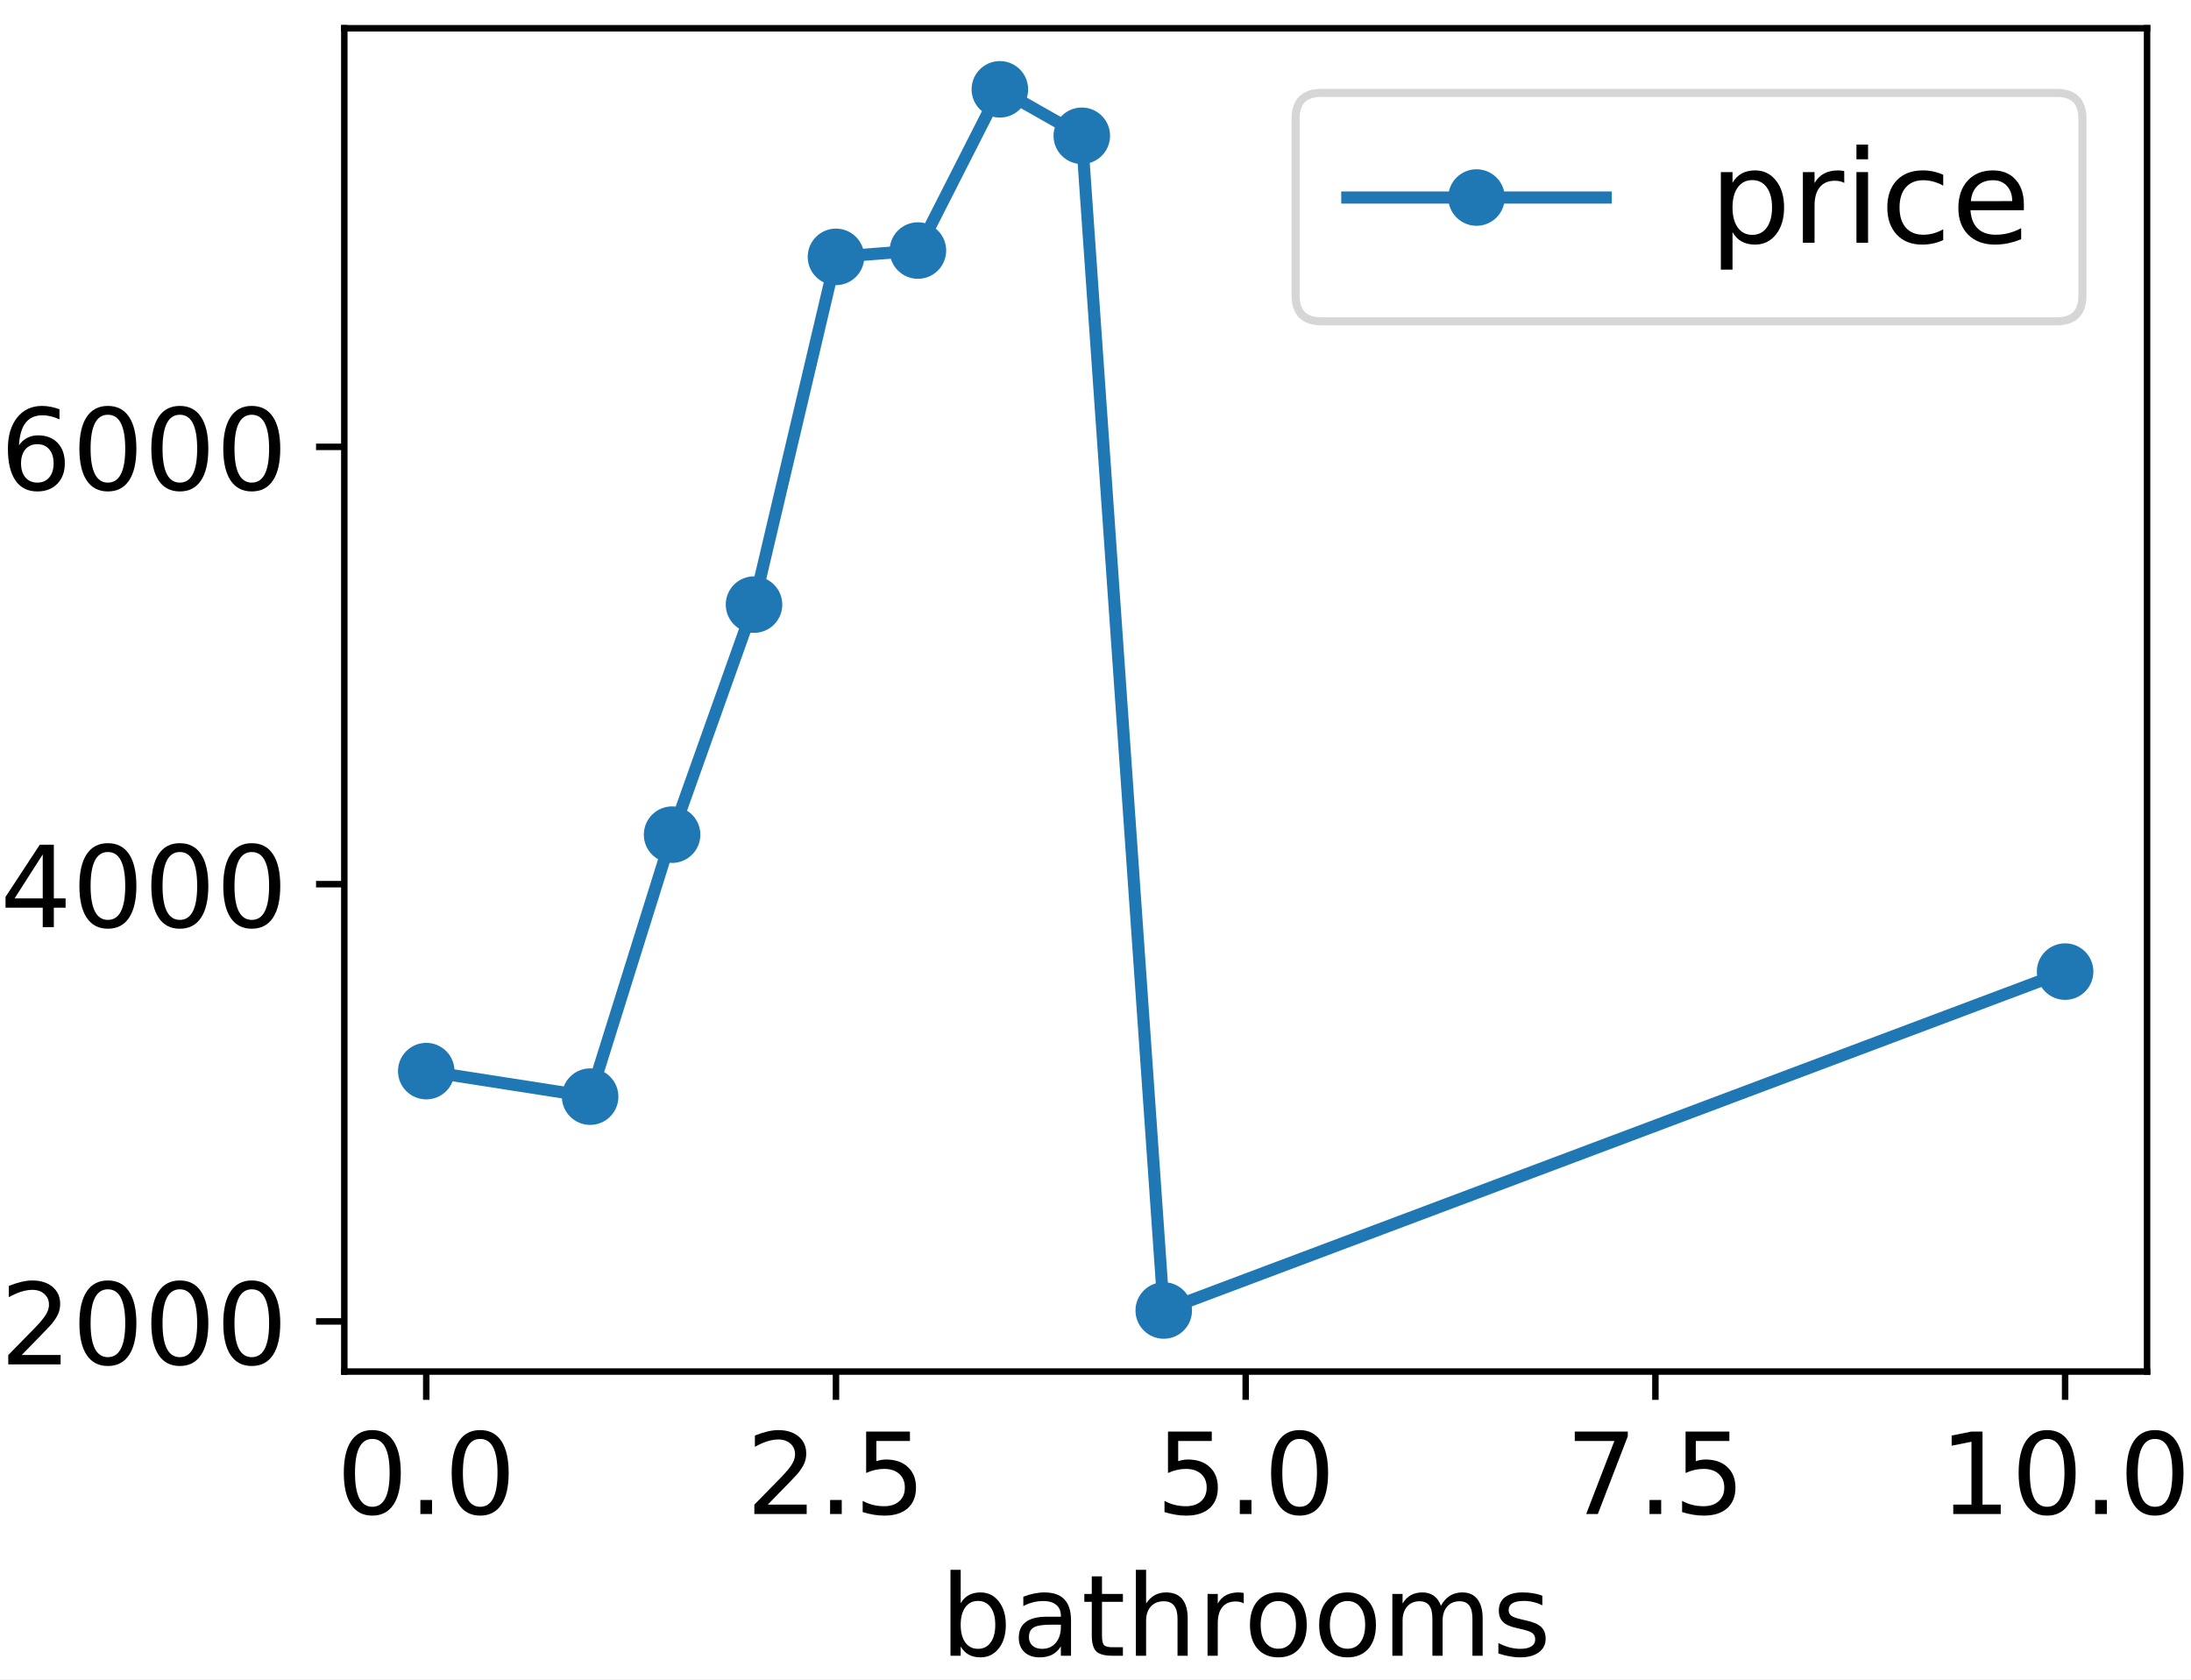
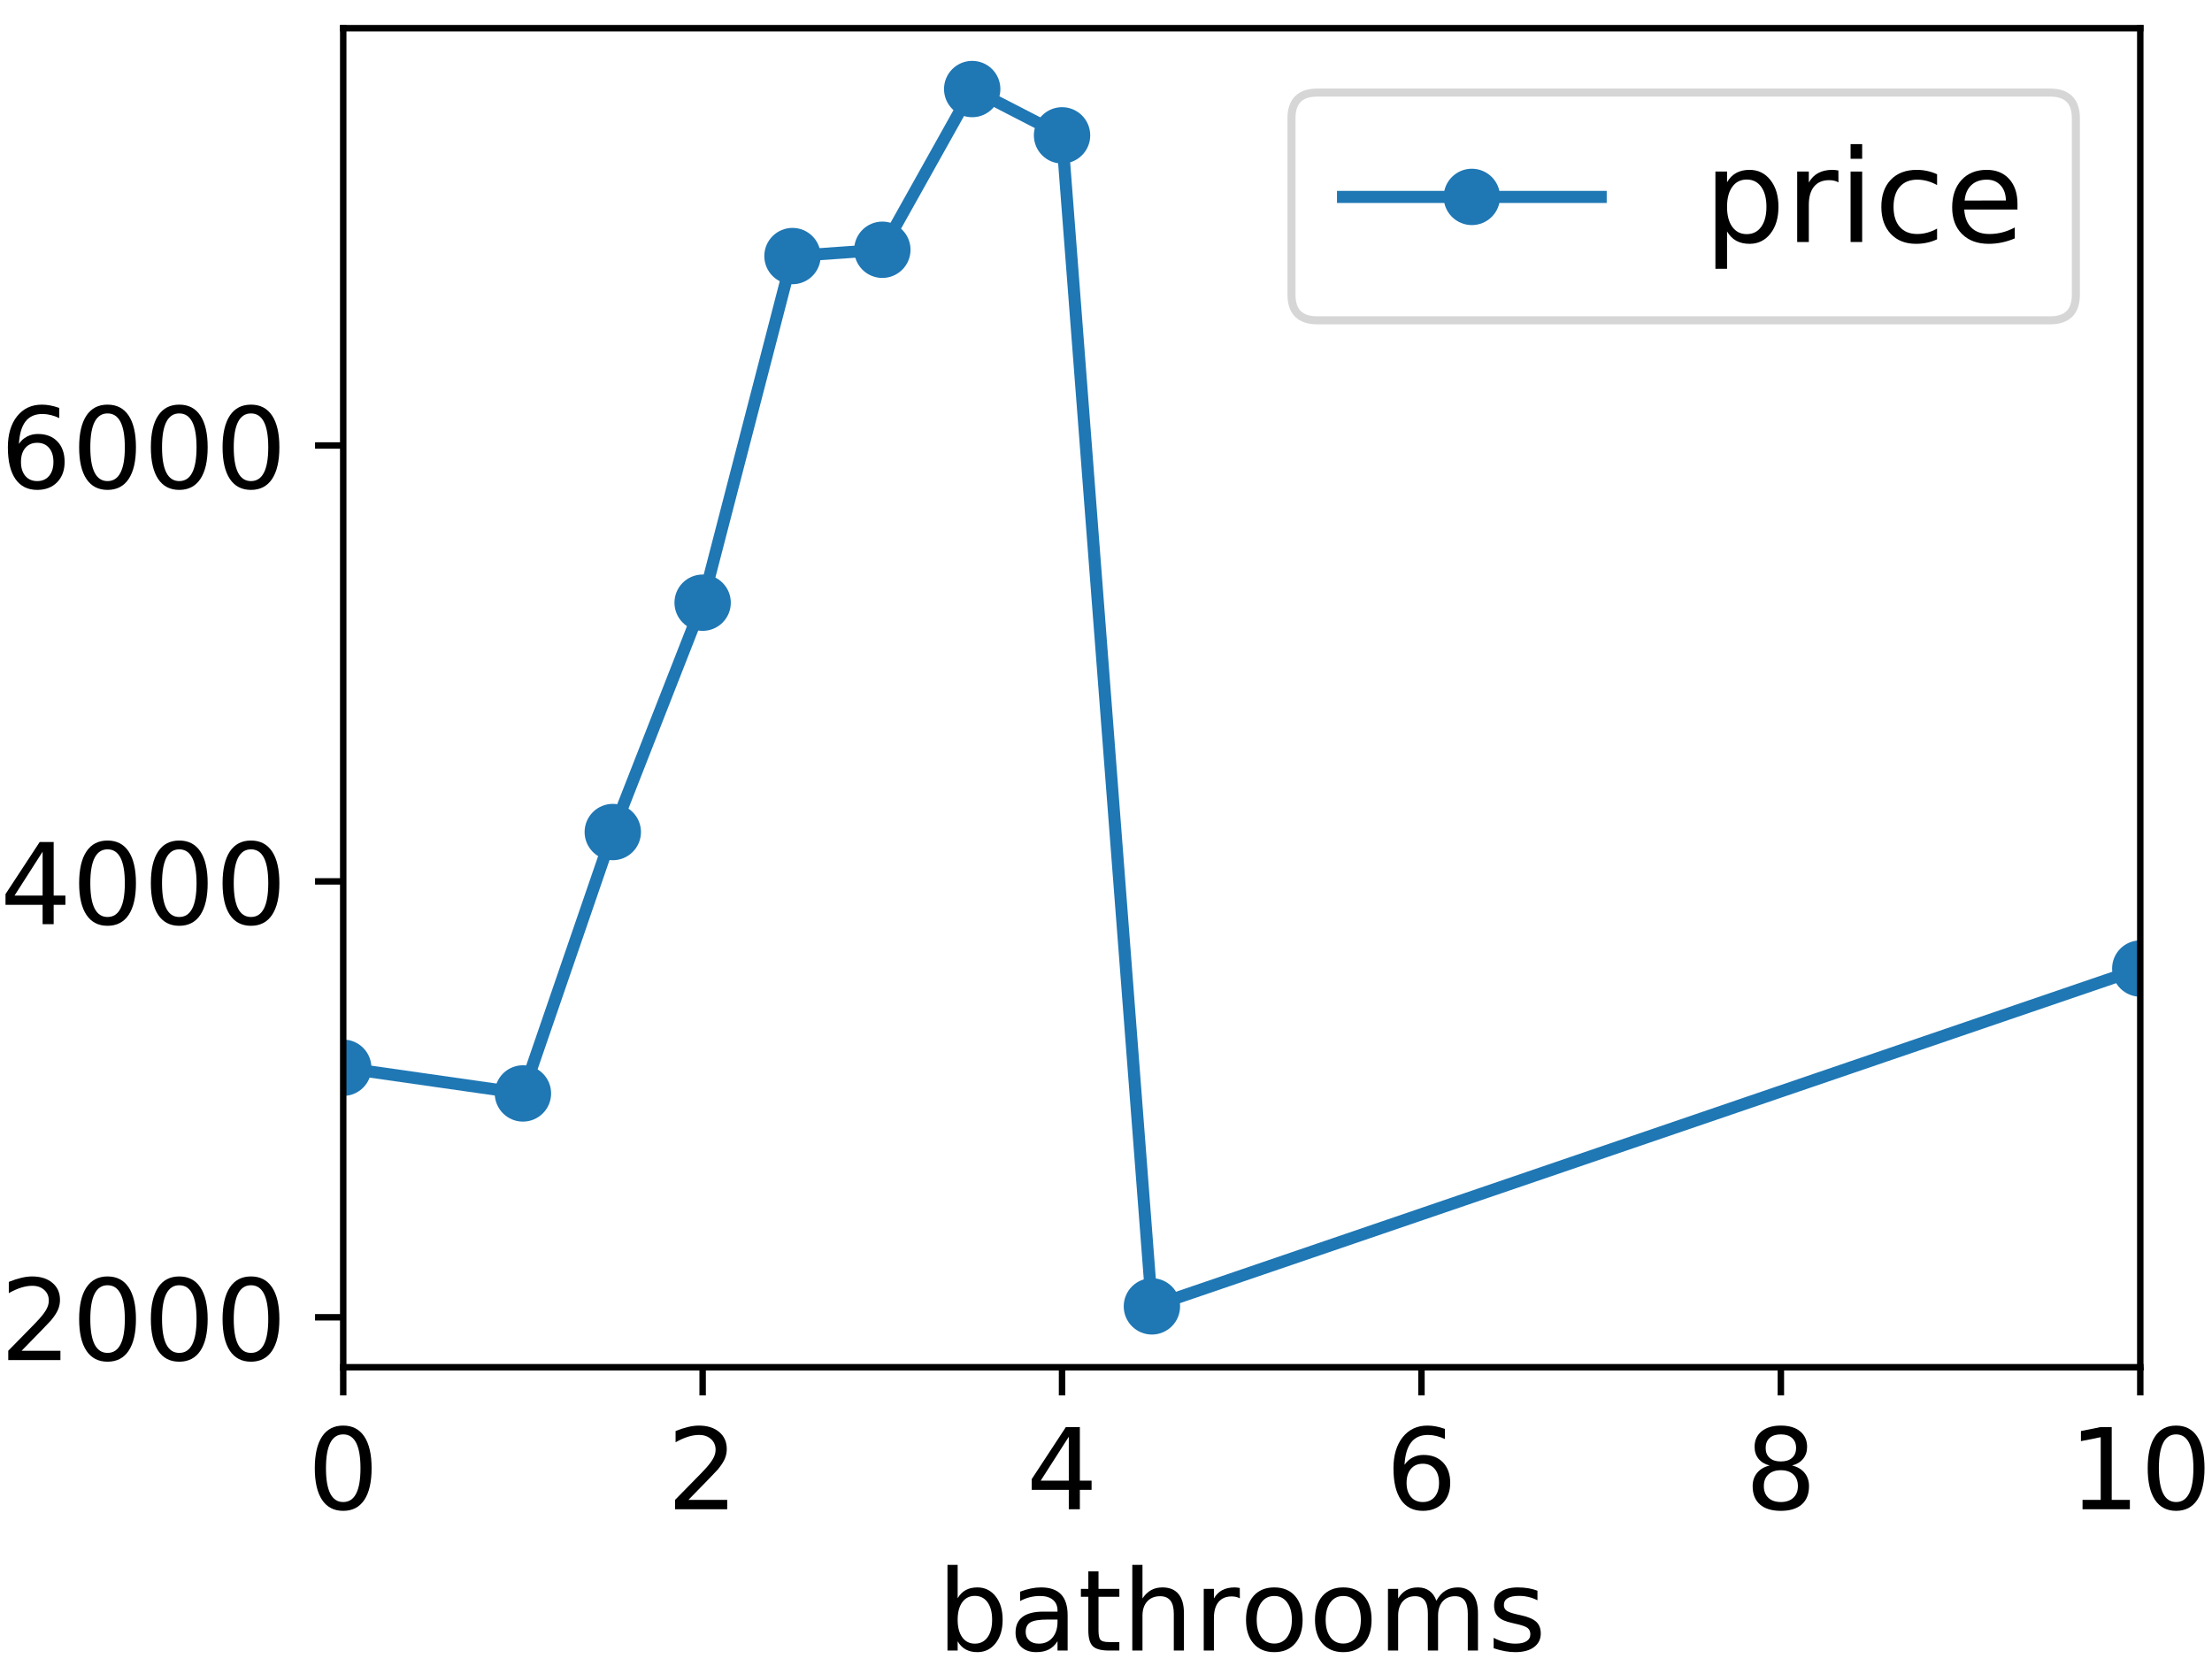
- <svg xmlns="http://www.w3.org/2000/svg" xmlns:xlink="http://www.w3.org/1999/xlink" height="207.919pt" version="1.1" viewBox="0 0 271.27 207.919" width="271.27pt">
+ <svg xmlns="http://www.w3.org/2000/svg" xmlns:xlink="http://www.w3.org/1999/xlink" height="207.919pt" version="1.1" viewBox="0 0 274.738 207.919" width="274.738pt">
  <defs>
    <style type="text/css">
*{stroke-linecap:butt;stroke-linejoin:round;}
  </style>
  </defs>
  <g id="figure_1">
    <g id="patch_1">
-       <path d="M 0 207.919  L 271.27 207.919  L 271.27 -0  L 0 -0  z " style="fill:#ffffff;" />
+       <path d="M 0 207.919  L 274.738 207.919  L 274.738 -0  L 0 -0  z " style="fill:#ffffff;" />
    </g>
    <g id="axes_1">
      <g id="patch_2">
        <path d="M 42.63 169.82  L 265.83 169.82  L 265.83 3.5  L 42.63 3.5  z " style="fill:#ffffff;" />
      </g>
      <g id="matplotlib.axis_1">
        <g id="xtick_1">
          <g id="line2d_1">
            <defs>
-               <path d="M 0 0  L 0 3.5  " id="mae1bd91d6c" style="stroke:#000000;stroke-width:0.8;" />
-             </defs>
-             <g>
-               <use style="stroke:#000000;stroke-width:0.8;" x="52.775" xlink:href="#mae1bd91d6c" y="169.82" />
+               <path d="M 0 0  L 0 3.5  " id="m512939029c" style="stroke:#000000;stroke-width:0.8;" />
+             </defs>
+             <g>
+               <use style="stroke:#000000;stroke-width:0.8;" x="42.63" xlink:href="#m512939029c" y="169.82" />
            </g>
          </g>
          <g id="text_1">
            <defs>
-               <path d="M 31.781 66.406  Q 24.172 66.406 20.328 58.906  Q 16.5 51.422 16.5 36.375  Q 16.5 21.391 20.328 13.891  Q 24.172 6.391 31.781 6.391  Q 39.453 6.391 43.281 13.891  Q 47.125 21.391 47.125 36.375  Q 47.125 51.422 43.281 58.906  Q 39.453 66.406 31.781 66.406  z M 31.781 74.219  Q 44.047 74.219 50.516 64.516  Q 56.984 54.828 56.984 36.375  Q 56.984 17.969 50.516 8.266  Q 44.047 -1.422 31.781 -1.422  Q 19.531 -1.422 13.062 8.266  Q 6.594 17.969 6.594 36.375  Q 6.594 54.828 13.062 64.516  Q 19.531 74.219 31.781 74.219  z " id="DejaVuSans-30" />
-               <path d="M 10.688 12.406  L 21 12.406  L 21 0  L 10.688 0  z " id="DejaVuSans-2e" />
-             </defs>
-             <g transform="translate(41.64327 187.4578)scale(0.14 -0.14)">
-               <use xlink:href="#DejaVuSans-30" />
-               <use x="63.623" xlink:href="#DejaVuSans-2e" />
-               <use x="95.41" xlink:href="#DejaVuSans-30" />
+               <path d="M 31.781 66.406  Q 24.172 66.406 20.328 58.906  Q 16.5 51.422 16.5 36.375  Q 16.5 21.391 20.328 13.891  Q 24.172 6.391 31.781 6.391  Q 39.453 6.391 43.281 13.891  Q 47.125 21.391 47.125 36.375  Q 47.125 51.422 43.281 58.906  Q 39.453 66.406 31.781 66.406  z M 31.781 74.219  Q 44.047 74.219 50.516 64.516  Q 56.984 54.828 56.984 36.375  Q 56.984 17.969 50.516 8.266  Q 44.047 -1.422 31.781 -1.422  Q 19.531 -1.422 13.062 8.266  Q 6.594 17.969 6.594 36.375  Q 6.594 54.828 13.062 64.516  Q 19.531 74.219 31.781 74.219  z " id="DejaVuSans-48" />
+             </defs>
+             <g transform="translate(38.17625 187.4578)scale(0.14 -0.14)">
+               <use xlink:href="#DejaVuSans-48" />
            </g>
          </g>
        </g>
        <g id="xtick_2">
          <g id="line2d_2">
            <g>
-               <use style="stroke:#000000;stroke-width:0.8;" x="103.503" xlink:href="#mae1bd91d6c" y="169.82" />
+               <use style="stroke:#000000;stroke-width:0.8;" x="87.27" xlink:href="#m512939029c" y="169.82" />
            </g>
          </g>
          <g id="text_2">
            <defs>
-               <path d="M 19.188 8.297  L 53.609 8.297  L 53.609 0  L 7.328 0  L 7.328 8.297  Q 12.938 14.109 22.625 23.891  Q 32.328 33.688 34.812 36.531  Q 39.547 41.844 41.422 45.531  Q 43.312 49.219 43.312 52.781  Q 43.312 58.594 39.234 62.25  Q 35.156 65.922 28.609 65.922  Q 23.969 65.922 18.812 64.312  Q 13.672 62.703 7.812 59.422  L 7.812 69.391  Q 13.766 71.781 18.938 73  Q 24.125 74.219 28.422 74.219  Q 39.75 74.219 46.484 68.547  Q 53.219 62.891 53.219 53.422  Q 53.219 48.922 51.531 44.891  Q 49.859 40.875 45.406 35.406  Q 44.188 33.984 37.641 27.219  Q 31.109 20.453 19.188 8.297  z " id="DejaVuSans-32" />
-               <path d="M 10.797 72.906  L 49.516 72.906  L 49.516 64.594  L 19.828 64.594  L 19.828 46.734  Q 21.969 47.469 24.109 47.828  Q 26.266 48.188 28.422 48.188  Q 40.625 48.188 47.75 41.5  Q 54.891 34.812 54.891 23.391  Q 54.891 11.625 47.562 5.094  Q 40.234 -1.422 26.906 -1.422  Q 22.312 -1.422 17.547 -0.641  Q 12.797 0.141 7.719 1.703  L 7.719 11.625  Q 12.109 9.234 16.797 8.062  Q 21.484 6.891 26.703 6.891  Q 35.156 6.891 40.078 11.328  Q 45.016 15.766 45.016 23.391  Q 45.016 31 40.078 35.438  Q 35.156 39.891 26.703 39.891  Q 22.75 39.891 18.812 39.016  Q 14.891 38.141 10.797 36.281  z " id="DejaVuSans-35" />
-             </defs>
-             <g transform="translate(92.37054 187.4578)scale(0.14 -0.14)">
-               <use xlink:href="#DejaVuSans-32" />
-               <use x="63.623" xlink:href="#DejaVuSans-2e" />
-               <use x="95.41" xlink:href="#DejaVuSans-35" />
+               <path d="M 19.188 8.297  L 53.609 8.297  L 53.609 0  L 7.328 0  L 7.328 8.297  Q 12.938 14.109 22.625 23.891  Q 32.328 33.688 34.812 36.531  Q 39.547 41.844 41.422 45.531  Q 43.312 49.219 43.312 52.781  Q 43.312 58.594 39.234 62.25  Q 35.156 65.922 28.609 65.922  Q 23.969 65.922 18.812 64.312  Q 13.672 62.703 7.812 59.422  L 7.812 69.391  Q 13.766 71.781 18.938 73  Q 24.125 74.219 28.422 74.219  Q 39.75 74.219 46.484 68.547  Q 53.219 62.891 53.219 53.422  Q 53.219 48.922 51.531 44.891  Q 49.859 40.875 45.406 35.406  Q 44.188 33.984 37.641 27.219  Q 31.109 20.453 19.188 8.297  z " id="DejaVuSans-50" />
+             </defs>
+             <g transform="translate(82.81625 187.4578)scale(0.14 -0.14)">
+               <use xlink:href="#DejaVuSans-50" />
            </g>
          </g>
        </g>
        <g id="xtick_3">
          <g id="line2d_3">
            <g>
-               <use style="stroke:#000000;stroke-width:0.8;" x="154.23" xlink:href="#mae1bd91d6c" y="169.82" />
+               <use style="stroke:#000000;stroke-width:0.8;" x="131.91" xlink:href="#m512939029c" y="169.82" />
            </g>
          </g>
          <g id="text_3">
-             <g transform="translate(143.0978 187.4578)scale(0.14 -0.14)">
-               <use xlink:href="#DejaVuSans-35" />
-               <use x="63.623" xlink:href="#DejaVuSans-2e" />
-               <use x="95.41" xlink:href="#DejaVuSans-30" />
+             <defs>
+               <path d="M 37.797 64.312  L 12.891 25.391  L 37.797 25.391  z M 35.203 72.906  L 47.609 72.906  L 47.609 25.391  L 58.016 25.391  L 58.016 17.188  L 47.609 17.188  L 47.609 0  L 37.797 0  L 37.797 17.188  L 4.891 17.188  L 4.891 26.703  z " id="DejaVuSans-52" />
+             </defs>
+             <g transform="translate(127.4562 187.4578)scale(0.14 -0.14)">
+               <use xlink:href="#DejaVuSans-52" />
            </g>
          </g>
        </g>
        <g id="xtick_4">
          <g id="line2d_4">
            <g>
-               <use style="stroke:#000000;stroke-width:0.8;" x="204.957" xlink:href="#mae1bd91d6c" y="169.82" />
+               <use style="stroke:#000000;stroke-width:0.8;" x="176.55" xlink:href="#m512939029c" y="169.82" />
            </g>
          </g>
          <g id="text_4">
            <defs>
-               <path d="M 8.203 72.906  L 55.078 72.906  L 55.078 68.703  L 28.609 0  L 18.312 0  L 43.219 64.594  L 8.203 64.594  z " id="DejaVuSans-37" />
-             </defs>
-             <g transform="translate(193.8251 187.4578)scale(0.14 -0.14)">
-               <use xlink:href="#DejaVuSans-37" />
-               <use x="63.623" xlink:href="#DejaVuSans-2e" />
-               <use x="95.41" xlink:href="#DejaVuSans-35" />
+               <path d="M 33.016 40.375  Q 26.375 40.375 22.484 35.828  Q 18.609 31.297 18.609 23.391  Q 18.609 15.531 22.484 10.953  Q 26.375 6.391 33.016 6.391  Q 39.656 6.391 43.531 10.953  Q 47.406 15.531 47.406 23.391  Q 47.406 31.297 43.531 35.828  Q 39.656 40.375 33.016 40.375  z M 52.594 71.297  L 52.594 62.312  Q 48.875 64.062 45.094 64.984  Q 41.312 65.922 37.594 65.922  Q 27.828 65.922 22.672 59.328  Q 17.531 52.734 16.797 39.406  Q 19.672 43.656 24.016 45.922  Q 28.375 48.188 33.594 48.188  Q 44.578 48.188 50.953 41.516  Q 57.328 34.859 57.328 23.391  Q 57.328 12.156 50.688 5.359  Q 44.047 -1.422 33.016 -1.422  Q 20.359 -1.422 13.672 8.266  Q 6.984 17.969 6.984 36.375  Q 6.984 53.656 15.188 63.938  Q 23.391 74.219 37.203 74.219  Q 40.922 74.219 44.703 73.484  Q 48.484 72.75 52.594 71.297  z " id="DejaVuSans-54" />
+             </defs>
+             <g transform="translate(172.0962 187.4578)scale(0.14 -0.14)">
+               <use xlink:href="#DejaVuSans-54" />
            </g>
          </g>
        </g>
        <g id="xtick_5">
          <g id="line2d_5">
            <g>
-               <use style="stroke:#000000;stroke-width:0.8;" x="255.685" xlink:href="#mae1bd91d6c" y="169.82" />
+               <use style="stroke:#000000;stroke-width:0.8;" x="221.19" xlink:href="#m512939029c" y="169.82" />
            </g>
          </g>
          <g id="text_5">
            <defs>
-               <path d="M 12.406 8.297  L 28.516 8.297  L 28.516 63.922  L 10.984 60.406  L 10.984 69.391  L 28.422 72.906  L 38.281 72.906  L 38.281 8.297  L 54.391 8.297  L 54.391 0  L 12.406 0  z " id="DejaVuSans-31" />
-             </defs>
-             <g transform="translate(240.0986 187.4578)scale(0.14 -0.14)">
-               <use xlink:href="#DejaVuSans-31" />
-               <use x="63.623" xlink:href="#DejaVuSans-30" />
-               <use x="127.246" xlink:href="#DejaVuSans-2e" />
-               <use x="159.033" xlink:href="#DejaVuSans-30" />
-             </g>
-           </g>
-         </g>
-         <g id="text_6">
+               <path d="M 31.781 34.625  Q 24.75 34.625 20.719 30.859  Q 16.703 27.094 16.703 20.516  Q 16.703 13.922 20.719 10.156  Q 24.75 6.391 31.781 6.391  Q 38.812 6.391 42.859 10.172  Q 46.922 13.969 46.922 20.516  Q 46.922 27.094 42.891 30.859  Q 38.875 34.625 31.781 34.625  z M 21.922 38.812  Q 15.578 40.375 12.031 44.719  Q 8.5 49.078 8.5 55.328  Q 8.5 64.062 14.719 69.141  Q 20.953 74.219 31.781 74.219  Q 42.672 74.219 48.875 69.141  Q 55.078 64.062 55.078 55.328  Q 55.078 49.078 51.531 44.719  Q 48 40.375 41.703 38.812  Q 48.828 37.156 52.797 32.312  Q 56.781 27.484 56.781 20.516  Q 56.781 9.906 50.312 4.234  Q 43.844 -1.422 31.781 -1.422  Q 19.734 -1.422 13.25 4.234  Q 6.781 9.906 6.781 20.516  Q 6.781 27.484 10.781 32.312  Q 14.797 37.156 21.922 38.812  z M 18.312 54.391  Q 18.312 48.734 21.844 45.562  Q 25.391 42.391 31.781 42.391  Q 38.141 42.391 41.719 45.562  Q 45.312 48.734 45.312 54.391  Q 45.312 60.062 41.719 63.234  Q 38.141 66.406 31.781 66.406  Q 25.391 66.406 21.844 63.234  Q 18.312 60.062 18.312 54.391  z " id="DejaVuSans-56" />
+             </defs>
+             <g transform="translate(216.7363 187.4578)scale(0.14 -0.14)">
+               <use xlink:href="#DejaVuSans-56" />
+             </g>
+           </g>
+         </g>
+         <g id="xtick_6">
+           <g id="line2d_6">
+             <g>
+               <use style="stroke:#000000;stroke-width:0.8;" x="265.83" xlink:href="#m512939029c" y="169.82" />
+             </g>
+           </g>
+           <g id="text_6">
+             <defs>
+               <path d="M 12.406 8.297  L 28.516 8.297  L 28.516 63.922  L 10.984 60.406  L 10.984 69.391  L 28.422 72.906  L 38.281 72.906  L 38.281 8.297  L 54.391 8.297  L 54.391 0  L 12.406 0  z " id="DejaVuSans-49" />
+             </defs>
+             <g transform="translate(256.9225 187.4578)scale(0.14 -0.14)">
+               <use xlink:href="#DejaVuSans-49" />
+               <use x="63.623" xlink:href="#DejaVuSans-48" />
+             </g>
+           </g>
+         </g>
+         <g id="text_7">
          <defs>
-             <path d="M 48.688 27.297  Q 48.688 37.203 44.609 42.844  Q 40.531 48.484 33.406 48.484  Q 26.266 48.484 22.188 42.844  Q 18.109 37.203 18.109 27.297  Q 18.109 17.391 22.188 11.75  Q 26.266 6.109 33.406 6.109  Q 40.531 6.109 44.609 11.75  Q 48.688 17.391 48.688 27.297  z M 18.109 46.391  Q 20.953 51.266 25.266 53.625  Q 29.594 56 35.594 56  Q 45.562 56 51.781 48.094  Q 58.016 40.188 58.016 27.297  Q 58.016 14.406 51.781 6.484  Q 45.562 -1.422 35.594 -1.422  Q 29.594 -1.422 25.266 0.953  Q 20.953 3.328 18.109 8.203  L 18.109 0  L 9.078 0  L 9.078 75.984  L 18.109 75.984  z " id="DejaVuSans-62" />
-             <path d="M 34.281 27.484  Q 23.391 27.484 19.188 25  Q 14.984 22.516 14.984 16.5  Q 14.984 11.719 18.141 8.906  Q 21.297 6.109 26.703 6.109  Q 34.188 6.109 38.703 11.406  Q 43.219 16.703 43.219 25.484  L 43.219 27.484  z M 52.203 31.203  L 52.203 0  L 43.219 0  L 43.219 8.297  Q 40.141 3.328 35.547 0.953  Q 30.953 -1.422 24.312 -1.422  Q 15.922 -1.422 10.953 3.297  Q 6 8.016 6 15.922  Q 6 25.141 12.172 29.828  Q 18.359 34.516 30.609 34.516  L 43.219 34.516  L 43.219 35.406  Q 43.219 41.609 39.141 45  Q 35.062 48.391 27.688 48.391  Q 23 48.391 18.547 47.266  Q 14.109 46.141 10.016 43.891  L 10.016 52.203  Q 14.938 54.109 19.578 55.047  Q 24.219 56 28.609 56  Q 40.484 56 46.344 49.844  Q 52.203 43.703 52.203 31.203  z " id="DejaVuSans-61" />
-             <path d="M 18.312 70.219  L 18.312 54.688  L 36.812 54.688  L 36.812 47.703  L 18.312 47.703  L 18.312 18.016  Q 18.312 11.328 20.141 9.422  Q 21.969 7.516 27.594 7.516  L 36.812 7.516  L 36.812 0  L 27.594 0  Q 17.188 0 13.234 3.875  Q 9.281 7.766 9.281 18.016  L 9.281 47.703  L 2.688 47.703  L 2.688 54.688  L 9.281 54.688  L 9.281 70.219  z " id="DejaVuSans-74" />
-             <path d="M 54.891 33.016  L 54.891 0  L 45.906 0  L 45.906 32.719  Q 45.906 40.484 42.875 44.328  Q 39.844 48.188 33.797 48.188  Q 26.516 48.188 22.312 43.547  Q 18.109 38.922 18.109 30.906  L 18.109 0  L 9.078 0  L 9.078 75.984  L 18.109 75.984  L 18.109 46.188  Q 21.344 51.125 25.703 53.562  Q 30.078 56 35.797 56  Q 45.219 56 50.047 50.172  Q 54.891 44.344 54.891 33.016  z " id="DejaVuSans-68" />
-             <path d="M 41.109 46.297  Q 39.594 47.172 37.812 47.578  Q 36.031 48 33.891 48  Q 26.266 48 22.188 43.047  Q 18.109 38.094 18.109 28.812  L 18.109 0  L 9.078 0  L 9.078 54.688  L 18.109 54.688  L 18.109 46.188  Q 20.953 51.172 25.484 53.578  Q 30.031 56 36.531 56  Q 37.453 56 38.578 55.875  Q 39.703 55.766 41.062 55.516  z " id="DejaVuSans-72" />
-             <path d="M 30.609 48.391  Q 23.391 48.391 19.188 42.75  Q 14.984 37.109 14.984 27.297  Q 14.984 17.484 19.156 11.844  Q 23.344 6.203 30.609 6.203  Q 37.797 6.203 41.984 11.859  Q 46.188 17.531 46.188 27.297  Q 46.188 37.016 41.984 42.703  Q 37.797 48.391 30.609 48.391  z M 30.609 56  Q 42.328 56 49.016 48.375  Q 55.719 40.766 55.719 27.297  Q 55.719 13.875 49.016 6.219  Q 42.328 -1.422 30.609 -1.422  Q 18.844 -1.422 12.172 6.219  Q 5.516 13.875 5.516 27.297  Q 5.516 40.766 12.172 48.375  Q 18.844 56 30.609 56  z " id="DejaVuSans-6f" />
-             <path d="M 52 44.188  Q 55.375 50.25 60.062 53.125  Q 64.75 56 71.094 56  Q 79.641 56 84.281 50.016  Q 88.922 44.047 88.922 33.016  L 88.922 0  L 79.891 0  L 79.891 32.719  Q 79.891 40.578 77.094 44.375  Q 74.312 48.188 68.609 48.188  Q 61.625 48.188 57.562 43.547  Q 53.516 38.922 53.516 30.906  L 53.516 0  L 44.484 0  L 44.484 32.719  Q 44.484 40.625 41.703 44.406  Q 38.922 48.188 33.109 48.188  Q 26.219 48.188 22.156 43.531  Q 18.109 38.875 18.109 30.906  L 18.109 0  L 9.078 0  L 9.078 54.688  L 18.109 54.688  L 18.109 46.188  Q 21.188 51.219 25.484 53.609  Q 29.781 56 35.688 56  Q 41.656 56 45.828 52.969  Q 50 49.953 52 44.188  z " id="DejaVuSans-6d" />
-             <path d="M 44.281 53.078  L 44.281 44.578  Q 40.484 46.531 36.375 47.5  Q 32.281 48.484 27.875 48.484  Q 21.188 48.484 17.844 46.438  Q 14.5 44.391 14.5 40.281  Q 14.5 37.156 16.891 35.375  Q 19.281 33.594 26.516 31.984  L 29.594 31.297  Q 39.156 29.25 43.188 25.516  Q 47.219 21.781 47.219 15.094  Q 47.219 7.469 41.188 3.016  Q 35.156 -1.422 24.609 -1.422  Q 20.219 -1.422 15.453 -0.562  Q 10.688 0.297 5.422 2  L 5.422 11.281  Q 10.406 8.688 15.234 7.391  Q 20.062 6.109 24.812 6.109  Q 31.156 6.109 34.562 8.281  Q 37.984 10.453 37.984 14.406  Q 37.984 18.062 35.516 20.016  Q 33.062 21.969 24.703 23.781  L 21.578 24.516  Q 13.234 26.266 9.516 29.906  Q 5.812 33.547 5.812 39.891  Q 5.812 47.609 11.281 51.797  Q 16.75 56 26.812 56  Q 31.781 56 36.172 55.266  Q 40.578 54.547 44.281 53.078  z " id="DejaVuSans-73" />
+             <path d="M 48.688 27.297  Q 48.688 37.203 44.609 42.844  Q 40.531 48.484 33.406 48.484  Q 26.266 48.484 22.188 42.844  Q 18.109 37.203 18.109 27.297  Q 18.109 17.391 22.188 11.75  Q 26.266 6.109 33.406 6.109  Q 40.531 6.109 44.609 11.75  Q 48.688 17.391 48.688 27.297  z M 18.109 46.391  Q 20.953 51.266 25.266 53.625  Q 29.594 56 35.594 56  Q 45.562 56 51.781 48.094  Q 58.016 40.188 58.016 27.297  Q 58.016 14.406 51.781 6.484  Q 45.562 -1.422 35.594 -1.422  Q 29.594 -1.422 25.266 0.953  Q 20.953 3.328 18.109 8.203  L 18.109 0  L 9.078 0  L 9.078 75.984  L 18.109 75.984  z " id="DejaVuSans-98" />
+             <path d="M 34.281 27.484  Q 23.391 27.484 19.188 25  Q 14.984 22.516 14.984 16.5  Q 14.984 11.719 18.141 8.906  Q 21.297 6.109 26.703 6.109  Q 34.188 6.109 38.703 11.406  Q 43.219 16.703 43.219 25.484  L 43.219 27.484  z M 52.203 31.203  L 52.203 0  L 43.219 0  L 43.219 8.297  Q 40.141 3.328 35.547 0.953  Q 30.953 -1.422 24.312 -1.422  Q 15.922 -1.422 10.953 3.297  Q 6 8.016 6 15.922  Q 6 25.141 12.172 29.828  Q 18.359 34.516 30.609 34.516  L 43.219 34.516  L 43.219 35.406  Q 43.219 41.609 39.141 45  Q 35.062 48.391 27.688 48.391  Q 23 48.391 18.547 47.266  Q 14.109 46.141 10.016 43.891  L 10.016 52.203  Q 14.938 54.109 19.578 55.047  Q 24.219 56 28.609 56  Q 40.484 56 46.344 49.844  Q 52.203 43.703 52.203 31.203  z " id="DejaVuSans-97" />
+             <path d="M 18.312 70.219  L 18.312 54.688  L 36.812 54.688  L 36.812 47.703  L 18.312 47.703  L 18.312 18.016  Q 18.312 11.328 20.141 9.422  Q 21.969 7.516 27.594 7.516  L 36.812 7.516  L 36.812 0  L 27.594 0  Q 17.188 0 13.234 3.875  Q 9.281 7.766 9.281 18.016  L 9.281 47.703  L 2.688 47.703  L 2.688 54.688  L 9.281 54.688  L 9.281 70.219  z " id="DejaVuSans-116" />
+             <path d="M 54.891 33.016  L 54.891 0  L 45.906 0  L 45.906 32.719  Q 45.906 40.484 42.875 44.328  Q 39.844 48.188 33.797 48.188  Q 26.516 48.188 22.312 43.547  Q 18.109 38.922 18.109 30.906  L 18.109 0  L 9.078 0  L 9.078 75.984  L 18.109 75.984  L 18.109 46.188  Q 21.344 51.125 25.703 53.562  Q 30.078 56 35.797 56  Q 45.219 56 50.047 50.172  Q 54.891 44.344 54.891 33.016  z " id="DejaVuSans-104" />
+             <path d="M 41.109 46.297  Q 39.594 47.172 37.812 47.578  Q 36.031 48 33.891 48  Q 26.266 48 22.188 43.047  Q 18.109 38.094 18.109 28.812  L 18.109 0  L 9.078 0  L 9.078 54.688  L 18.109 54.688  L 18.109 46.188  Q 20.953 51.172 25.484 53.578  Q 30.031 56 36.531 56  Q 37.453 56 38.578 55.875  Q 39.703 55.766 41.062 55.516  z " id="DejaVuSans-114" />
+             <path d="M 30.609 48.391  Q 23.391 48.391 19.188 42.75  Q 14.984 37.109 14.984 27.297  Q 14.984 17.484 19.156 11.844  Q 23.344 6.203 30.609 6.203  Q 37.797 6.203 41.984 11.859  Q 46.188 17.531 46.188 27.297  Q 46.188 37.016 41.984 42.703  Q 37.797 48.391 30.609 48.391  z M 30.609 56  Q 42.328 56 49.016 48.375  Q 55.719 40.766 55.719 27.297  Q 55.719 13.875 49.016 6.219  Q 42.328 -1.422 30.609 -1.422  Q 18.844 -1.422 12.172 6.219  Q 5.516 13.875 5.516 27.297  Q 5.516 40.766 12.172 48.375  Q 18.844 56 30.609 56  z " id="DejaVuSans-111" />
+             <path d="M 52 44.188  Q 55.375 50.25 60.062 53.125  Q 64.75 56 71.094 56  Q 79.641 56 84.281 50.016  Q 88.922 44.047 88.922 33.016  L 88.922 0  L 79.891 0  L 79.891 32.719  Q 79.891 40.578 77.094 44.375  Q 74.312 48.188 68.609 48.188  Q 61.625 48.188 57.562 43.547  Q 53.516 38.922 53.516 30.906  L 53.516 0  L 44.484 0  L 44.484 32.719  Q 44.484 40.625 41.703 44.406  Q 38.922 48.188 33.109 48.188  Q 26.219 48.188 22.156 43.531  Q 18.109 38.875 18.109 30.906  L 18.109 0  L 9.078 0  L 9.078 54.688  L 18.109 54.688  L 18.109 46.188  Q 21.188 51.219 25.484 53.609  Q 29.781 56 35.688 56  Q 41.656 56 45.828 52.969  Q 50 49.953 52 44.188  z " id="DejaVuSans-109" />
+             <path d="M 44.281 53.078  L 44.281 44.578  Q 40.484 46.531 36.375 47.5  Q 32.281 48.484 27.875 48.484  Q 21.188 48.484 17.844 46.438  Q 14.5 44.391 14.5 40.281  Q 14.5 37.156 16.891 35.375  Q 19.281 33.594 26.516 31.984  L 29.594 31.297  Q 39.156 29.25 43.188 25.516  Q 47.219 21.781 47.219 15.094  Q 47.219 7.469 41.188 3.016  Q 35.156 -1.422 24.609 -1.422  Q 20.219 -1.422 15.453 -0.562  Q 10.688 0.297 5.422 2  L 5.422 11.281  Q 10.406 8.688 15.234 7.391  Q 20.062 6.109 24.812 6.109  Q 31.156 6.109 34.562 8.281  Q 37.984 10.453 37.984 14.406  Q 37.984 18.062 35.516 20.016  Q 33.062 21.969 24.703 23.781  L 21.578 24.516  Q 13.234 26.266 9.516 29.906  Q 5.812 33.547 5.812 39.891  Q 5.812 47.609 11.281 51.797  Q 16.75 56 26.812 56  Q 31.781 56 36.172 55.266  Q 40.578 54.547 44.281 53.078  z " id="DejaVuSans-115" />
          </defs>
          <g transform="translate(116.4092 205.0072)scale(0.14 -0.14)">
-             <use xlink:href="#DejaVuSans-62" />
-             <use x="63.477" xlink:href="#DejaVuSans-61" />
-             <use x="124.756" xlink:href="#DejaVuSans-74" />
-             <use x="163.965" xlink:href="#DejaVuSans-68" />
-             <use x="227.344" xlink:href="#DejaVuSans-72" />
-             <use x="268.426" xlink:href="#DejaVuSans-6f" />
-             <use x="329.607" xlink:href="#DejaVuSans-6f" />
-             <use x="390.789" xlink:href="#DejaVuSans-6d" />
-             <use x="488.201" xlink:href="#DejaVuSans-73" />
+             <use xlink:href="#DejaVuSans-98" />
+             <use x="63.477" xlink:href="#DejaVuSans-97" />
+             <use x="124.756" xlink:href="#DejaVuSans-116" />
+             <use x="163.965" xlink:href="#DejaVuSans-104" />
+             <use x="227.344" xlink:href="#DejaVuSans-114" />
+             <use x="268.426" xlink:href="#DejaVuSans-111" />
+             <use x="329.607" xlink:href="#DejaVuSans-111" />
+             <use x="390.789" xlink:href="#DejaVuSans-109" />
+             <use x="488.201" xlink:href="#DejaVuSans-115" />
          </g>
        </g>
      </g>
      <g id="matplotlib.axis_2">
        <g id="ytick_1">
-           <g id="line2d_6">
-             <defs>
-               <path d="M 0 0  L -3.5 0  " id="m68fa660f2a" style="stroke:#000000;stroke-width:0.8;" />
-             </defs>
-             <g>
-               <use style="stroke:#000000;stroke-width:0.8;" x="42.63" xlink:href="#m68fa660f2a" y="163.614" />
-             </g>
-           </g>
-           <g id="text_7">
+           <g id="line2d_7">
+             <defs>
+               <path d="M 0 0  L -3.5 0  " id="m3cd5e9a794" style="stroke:#000000;stroke-width:0.8;" />
+             </defs>
+             <g>
+               <use style="stroke:#000000;stroke-width:0.8;" x="42.63" xlink:href="#m3cd5e9a794" y="163.614" />
+             </g>
+           </g>
+           <g id="text_8">
            <g transform="translate(0 168.9324)scale(0.14 -0.14)">
-               <use xlink:href="#DejaVuSans-32" />
-               <use x="63.623" xlink:href="#DejaVuSans-30" />
-               <use x="127.246" xlink:href="#DejaVuSans-30" />
-               <use x="190.869" xlink:href="#DejaVuSans-30" />
+               <use xlink:href="#DejaVuSans-50" />
+               <use x="63.623" xlink:href="#DejaVuSans-48" />
+               <use x="127.246" xlink:href="#DejaVuSans-48" />
+               <use x="190.869" xlink:href="#DejaVuSans-48" />
            </g>
          </g>
        </g>
        <g id="ytick_2">
-           <g id="line2d_7">
-             <g>
-               <use style="stroke:#000000;stroke-width:0.8;" x="42.63" xlink:href="#m68fa660f2a" y="109.472" />
-             </g>
-           </g>
-           <g id="text_8">
-             <defs>
-               <path d="M 37.797 64.312  L 12.891 25.391  L 37.797 25.391  z M 35.203 72.906  L 47.609 72.906  L 47.609 25.391  L 58.016 25.391  L 58.016 17.188  L 47.609 17.188  L 47.609 0  L 37.797 0  L 37.797 17.188  L 4.891 17.188  L 4.891 26.703  z " id="DejaVuSans-34" />
-             </defs>
+           <g id="line2d_8">
+             <g>
+               <use style="stroke:#000000;stroke-width:0.8;" x="42.63" xlink:href="#m3cd5e9a794" y="109.472" />
+             </g>
+           </g>
+           <g id="text_9">
            <g transform="translate(0 114.7909)scale(0.14 -0.14)">
-               <use xlink:href="#DejaVuSans-34" />
-               <use x="63.623" xlink:href="#DejaVuSans-30" />
-               <use x="127.246" xlink:href="#DejaVuSans-30" />
-               <use x="190.869" xlink:href="#DejaVuSans-30" />
+               <use xlink:href="#DejaVuSans-52" />
+               <use x="63.623" xlink:href="#DejaVuSans-48" />
+               <use x="127.246" xlink:href="#DejaVuSans-48" />
+               <use x="190.869" xlink:href="#DejaVuSans-48" />
            </g>
          </g>
        </g>
        <g id="ytick_3">
-           <g id="line2d_8">
-             <g>
-               <use style="stroke:#000000;stroke-width:0.8;" x="42.63" xlink:href="#m68fa660f2a" y="55.33" />
-             </g>
-           </g>
-           <g id="text_9">
-             <defs>
-               <path d="M 33.016 40.375  Q 26.375 40.375 22.484 35.828  Q 18.609 31.297 18.609 23.391  Q 18.609 15.531 22.484 10.953  Q 26.375 6.391 33.016 6.391  Q 39.656 6.391 43.531 10.953  Q 47.406 15.531 47.406 23.391  Q 47.406 31.297 43.531 35.828  Q 39.656 40.375 33.016 40.375  z M 52.594 71.297  L 52.594 62.312  Q 48.875 64.062 45.094 64.984  Q 41.312 65.922 37.594 65.922  Q 27.828 65.922 22.672 59.328  Q 17.531 52.734 16.797 39.406  Q 19.672 43.656 24.016 45.922  Q 28.375 48.188 33.594 48.188  Q 44.578 48.188 50.953 41.516  Q 57.328 34.859 57.328 23.391  Q 57.328 12.156 50.688 5.359  Q 44.047 -1.422 33.016 -1.422  Q 20.359 -1.422 13.672 8.266  Q 6.984 17.969 6.984 36.375  Q 6.984 53.656 15.188 63.938  Q 23.391 74.219 37.203 74.219  Q 40.922 74.219 44.703 73.484  Q 48.484 72.75 52.594 71.297  z " id="DejaVuSans-36" />
-             </defs>
+           <g id="line2d_9">
+             <g>
+               <use style="stroke:#000000;stroke-width:0.8;" x="42.63" xlink:href="#m3cd5e9a794" y="55.33" />
+             </g>
+           </g>
+           <g id="text_10">
            <g transform="translate(0 60.64931)scale(0.14 -0.14)">
-               <use xlink:href="#DejaVuSans-36" />
-               <use x="63.623" xlink:href="#DejaVuSans-30" />
-               <use x="127.246" xlink:href="#DejaVuSans-30" />
-               <use x="190.869" xlink:href="#DejaVuSans-30" />
-             </g>
-           </g>
-         </g>
-       </g>
-       <g id="line2d_9">
-         <path clip-path="url(#pa13bcda88e)" d="M 52.775 132.621  L 73.066 135.782  L 83.212 103.345  L 93.357 74.859  L 103.503 31.805  L 113.648 31.022  L 123.794 11.06  L 133.939 16.812  L 144.085 162.26  L 255.685 120.3  " style="fill:none;stroke:#1f77b4;stroke-linecap:square;stroke-width:1.5;" />
+               <use xlink:href="#DejaVuSans-54" />
+               <use x="63.623" xlink:href="#DejaVuSans-48" />
+               <use x="127.246" xlink:href="#DejaVuSans-48" />
+               <use x="190.869" xlink:href="#DejaVuSans-48" />
+             </g>
+           </g>
+         </g>
+       </g>
+       <g id="line2d_10">
+         <path clip-path="url(#pc0adb4a398)" d="M 42.63 132.621  L 64.95 135.812  L 76.11 103.345  L 87.27 74.859  L 98.43 31.805  L 109.59 31.022  L 120.75 11.06  L 131.91 16.812  L 143.07 162.26  L 265.83 120.3  " style="fill:none;stroke:#1f77b4;stroke-linecap:square;stroke-width:1.5;" />
        <defs>
-           <path d="M 0 3  C 0.796 3 1.559 2.684 2.121 2.121  C 2.684 1.559 3 0.796 3 0  C 3 -0.796 2.684 -1.559 2.121 -2.121  C 1.559 -2.684 0.796 -3 0 -3  C -0.796 -3 -1.559 -2.684 -2.121 -2.121  C -2.684 -1.559 -3 -0.796 -3 0  C -3 0.796 -2.684 1.559 -2.121 2.121  C -1.559 2.684 -0.796 3 0 3  z " id="m063c2e56c7" style="stroke:#1f77b4;" />
+           <path d="M 0 3  C 0.796 3 1.559 2.684 2.121 2.121  C 2.684 1.559 3 0.796 3 0  C 3 -0.796 2.684 -1.559 2.121 -2.121  C 1.559 -2.684 0.796 -3 0 -3  C -0.796 -3 -1.559 -2.684 -2.121 -2.121  C -2.684 -1.559 -3 -0.796 -3 0  C -3 0.796 -2.684 1.559 -2.121 2.121  C -1.559 2.684 -0.796 3 0 3  z " id="m45bb5a896a" style="stroke:#1f77b4;" />
        </defs>
-         <g clip-path="url(#pa13bcda88e)">
-           <use style="fill:#1f77b4;stroke:#1f77b4;" x="52.775" xlink:href="#m063c2e56c7" y="132.621" />
-           <use style="fill:#1f77b4;stroke:#1f77b4;" x="73.066" xlink:href="#m063c2e56c7" y="135.782" />
-           <use style="fill:#1f77b4;stroke:#1f77b4;" x="83.212" xlink:href="#m063c2e56c7" y="103.345" />
-           <use style="fill:#1f77b4;stroke:#1f77b4;" x="93.357" xlink:href="#m063c2e56c7" y="74.859" />
-           <use style="fill:#1f77b4;stroke:#1f77b4;" x="103.503" xlink:href="#m063c2e56c7" y="31.805" />
-           <use style="fill:#1f77b4;stroke:#1f77b4;" x="113.648" xlink:href="#m063c2e56c7" y="31.022" />
-           <use style="fill:#1f77b4;stroke:#1f77b4;" x="123.794" xlink:href="#m063c2e56c7" y="11.06" />
-           <use style="fill:#1f77b4;stroke:#1f77b4;" x="133.939" xlink:href="#m063c2e56c7" y="16.812" />
-           <use style="fill:#1f77b4;stroke:#1f77b4;" x="144.085" xlink:href="#m063c2e56c7" y="162.26" />
-           <use style="fill:#1f77b4;stroke:#1f77b4;" x="255.685" xlink:href="#m063c2e56c7" y="120.3" />
+         <g clip-path="url(#pc0adb4a398)">
+           <use style="fill:#1f77b4;stroke:#1f77b4;" x="42.63" xlink:href="#m45bb5a896a" y="132.621" />
+           <use style="fill:#1f77b4;stroke:#1f77b4;" x="64.95" xlink:href="#m45bb5a896a" y="135.812" />
+           <use style="fill:#1f77b4;stroke:#1f77b4;" x="76.11" xlink:href="#m45bb5a896a" y="103.345" />
+           <use style="fill:#1f77b4;stroke:#1f77b4;" x="87.27" xlink:href="#m45bb5a896a" y="74.859" />
+           <use style="fill:#1f77b4;stroke:#1f77b4;" x="98.43" xlink:href="#m45bb5a896a" y="31.805" />
+           <use style="fill:#1f77b4;stroke:#1f77b4;" x="109.59" xlink:href="#m45bb5a896a" y="31.022" />
+           <use style="fill:#1f77b4;stroke:#1f77b4;" x="120.75" xlink:href="#m45bb5a896a" y="11.06" />
+           <use style="fill:#1f77b4;stroke:#1f77b4;" x="131.91" xlink:href="#m45bb5a896a" y="16.812" />
+           <use style="fill:#1f77b4;stroke:#1f77b4;" x="143.07" xlink:href="#m45bb5a896a" y="162.26" />
+           <use style="fill:#1f77b4;stroke:#1f77b4;" x="265.83" xlink:href="#m45bb5a896a" y="120.3" />
        </g>
      </g>
      <g id="patch_3">
        <path d="M 42.63 169.82  L 42.63 3.5  " style="fill:none;stroke:#000000;stroke-linecap:square;stroke-linejoin:miter;stroke-width:0.8;" />
      </g>
      <g id="patch_4">
        <path d="M 265.83 169.82  L 265.83 3.5  " style="fill:none;stroke:#000000;stroke-linecap:square;stroke-linejoin:miter;stroke-width:0.8;" />
      </g>
      <g id="patch_5">
        <path d="M 42.63 169.82  L 265.83 169.82  " style="fill:none;stroke:#000000;stroke-linecap:square;stroke-linejoin:miter;stroke-width:0.8;" />
      </g>
      <g id="patch_6">
        <path d="M 42.63 3.5  L 265.83 3.5  " style="fill:none;stroke:#000000;stroke-linecap:square;stroke-linejoin:miter;stroke-width:0.8;" />
      </g>
      <g id="legend_1">
        <g id="patch_7">
          <path d="M 163.607 39.785  L 254.63 39.785  Q 257.83 39.785 257.83 36.585  L 257.83 14.7  Q 257.83 11.5 254.63 11.5  L 163.607 11.5  Q 160.407 11.5 160.407 14.7  L 160.407 36.585  Q 160.407 39.785 163.607 39.785  z " style="fill:#ffffff;opacity:0.8;stroke:#cccccc;stroke-linejoin:miter;" />
        </g>
-         <g id="line2d_10">
+         <g id="line2d_11">
          <path d="M 166.808 24.457  L 198.808 24.457  " style="fill:none;stroke:#1f77b4;stroke-linecap:square;stroke-width:1.5;" />
        </g>
-         <g id="line2d_11">
+         <g id="line2d_12">
          <g>
-             <use style="fill:#1f77b4;stroke:#1f77b4;" x="182.808" xlink:href="#m063c2e56c7" y="24.457" />
-           </g>
-         </g>
-         <g id="text_10">
+             <use style="fill:#1f77b4;stroke:#1f77b4;" x="182.808" xlink:href="#m45bb5a896a" y="24.457" />
+           </g>
+         </g>
+         <g id="text_11">
          <defs>
-             <path d="M 18.109 8.203  L 18.109 -20.797  L 9.078 -20.797  L 9.078 54.688  L 18.109 54.688  L 18.109 46.391  Q 20.953 51.266 25.266 53.625  Q 29.594 56 35.594 56  Q 45.562 56 51.781 48.094  Q 58.016 40.188 58.016 27.297  Q 58.016 14.406 51.781 6.484  Q 45.562 -1.422 35.594 -1.422  Q 29.594 -1.422 25.266 0.953  Q 20.953 3.328 18.109 8.203  z M 48.688 27.297  Q 48.688 37.203 44.609 42.844  Q 40.531 48.484 33.406 48.484  Q 26.266 48.484 22.188 42.844  Q 18.109 37.203 18.109 27.297  Q 18.109 17.391 22.188 11.75  Q 26.266 6.109 33.406 6.109  Q 40.531 6.109 44.609 11.75  Q 48.688 17.391 48.688 27.297  z " id="DejaVuSans-70" />
-             <path d="M 9.422 54.688  L 18.406 54.688  L 18.406 0  L 9.422 0  z M 9.422 75.984  L 18.406 75.984  L 18.406 64.594  L 9.422 64.594  z " id="DejaVuSans-69" />
-             <path d="M 48.781 52.594  L 48.781 44.188  Q 44.969 46.297 41.141 47.344  Q 37.312 48.391 33.406 48.391  Q 24.656 48.391 19.812 42.844  Q 14.984 37.312 14.984 27.297  Q 14.984 17.281 19.812 11.734  Q 24.656 6.203 33.406 6.203  Q 37.312 6.203 41.141 7.25  Q 44.969 8.297 48.781 10.406  L 48.781 2.094  Q 45.016 0.344 40.984 -0.531  Q 36.969 -1.422 32.422 -1.422  Q 20.062 -1.422 12.781 6.344  Q 5.516 14.109 5.516 27.297  Q 5.516 40.672 12.859 48.328  Q 20.219 56 33.016 56  Q 37.156 56 41.109 55.141  Q 45.062 54.297 48.781 52.594  z " id="DejaVuSans-63" />
-             <path d="M 56.203 29.594  L 56.203 25.203  L 14.891 25.203  Q 15.484 15.922 20.484 11.062  Q 25.484 6.203 34.422 6.203  Q 39.594 6.203 44.453 7.469  Q 49.312 8.734 54.109 11.281  L 54.109 2.781  Q 49.266 0.734 44.188 -0.344  Q 39.109 -1.422 33.891 -1.422  Q 20.797 -1.422 13.156 6.188  Q 5.516 13.812 5.516 26.812  Q 5.516 40.234 12.766 48.109  Q 20.016 56 32.328 56  Q 43.359 56 49.781 48.891  Q 56.203 41.797 56.203 29.594  z M 47.219 32.234  Q 47.125 39.594 43.094 43.984  Q 39.062 48.391 32.422 48.391  Q 24.906 48.391 20.391 44.141  Q 15.875 39.891 15.188 32.172  z " id="DejaVuSans-65" />
+             <path d="M 18.109 8.203  L 18.109 -20.797  L 9.078 -20.797  L 9.078 54.688  L 18.109 54.688  L 18.109 46.391  Q 20.953 51.266 25.266 53.625  Q 29.594 56 35.594 56  Q 45.562 56 51.781 48.094  Q 58.016 40.188 58.016 27.297  Q 58.016 14.406 51.781 6.484  Q 45.562 -1.422 35.594 -1.422  Q 29.594 -1.422 25.266 0.953  Q 20.953 3.328 18.109 8.203  z M 48.688 27.297  Q 48.688 37.203 44.609 42.844  Q 40.531 48.484 33.406 48.484  Q 26.266 48.484 22.188 42.844  Q 18.109 37.203 18.109 27.297  Q 18.109 17.391 22.188 11.75  Q 26.266 6.109 33.406 6.109  Q 40.531 6.109 44.609 11.75  Q 48.688 17.391 48.688 27.297  z " id="DejaVuSans-112" />
+             <path d="M 9.422 54.688  L 18.406 54.688  L 18.406 0  L 9.422 0  z M 9.422 75.984  L 18.406 75.984  L 18.406 64.594  L 9.422 64.594  z " id="DejaVuSans-105" />
+             <path d="M 48.781 52.594  L 48.781 44.188  Q 44.969 46.297 41.141 47.344  Q 37.312 48.391 33.406 48.391  Q 24.656 48.391 19.812 42.844  Q 14.984 37.312 14.984 27.297  Q 14.984 17.281 19.812 11.734  Q 24.656 6.203 33.406 6.203  Q 37.312 6.203 41.141 7.25  Q 44.969 8.297 48.781 10.406  L 48.781 2.094  Q 45.016 0.344 40.984 -0.531  Q 36.969 -1.422 32.422 -1.422  Q 20.062 -1.422 12.781 6.344  Q 5.516 14.109 5.516 27.297  Q 5.516 40.672 12.859 48.328  Q 20.219 56 33.016 56  Q 37.156 56 41.109 55.141  Q 45.062 54.297 48.781 52.594  z " id="DejaVuSans-99" />
+             <path d="M 56.203 29.594  L 56.203 25.203  L 14.891 25.203  Q 15.484 15.922 20.484 11.062  Q 25.484 6.203 34.422 6.203  Q 39.594 6.203 44.453 7.469  Q 49.312 8.734 54.109 11.281  L 54.109 2.781  Q 49.266 0.734 44.188 -0.344  Q 39.109 -1.422 33.891 -1.422  Q 20.797 -1.422 13.156 6.188  Q 5.516 13.812 5.516 26.812  Q 5.516 40.234 12.766 48.109  Q 20.016 56 32.328 56  Q 43.359 56 49.781 48.891  Q 56.203 41.797 56.203 29.594  z M 47.219 32.234  Q 47.125 39.594 43.094 43.984  Q 39.062 48.391 32.422 48.391  Q 24.906 48.391 20.391 44.141  Q 15.875 39.891 15.188 32.172  z " id="DejaVuSans-101" />
          </defs>
          <g transform="translate(211.6075 30.0575)scale(0.16 -0.16)">
-             <use xlink:href="#DejaVuSans-70" />
-             <use x="63.477" xlink:href="#DejaVuSans-72" />
-             <use x="104.59" xlink:href="#DejaVuSans-69" />
-             <use x="132.373" xlink:href="#DejaVuSans-63" />
-             <use x="187.354" xlink:href="#DejaVuSans-65" />
+             <use xlink:href="#DejaVuSans-112" />
+             <use x="63.477" xlink:href="#DejaVuSans-114" />
+             <use x="104.59" xlink:href="#DejaVuSans-105" />
+             <use x="132.373" xlink:href="#DejaVuSans-99" />
+             <use x="187.354" xlink:href="#DejaVuSans-101" />
          </g>
        </g>
      </g>
    </g>
  </g>
  <defs>
-     <clipPath id="pa13bcda88e">
+     <clipPath id="pc0adb4a398">
      <rect height="166.32" width="223.2" x="42.63" y="3.5" />
    </clipPath>
  </defs>
</svg>
